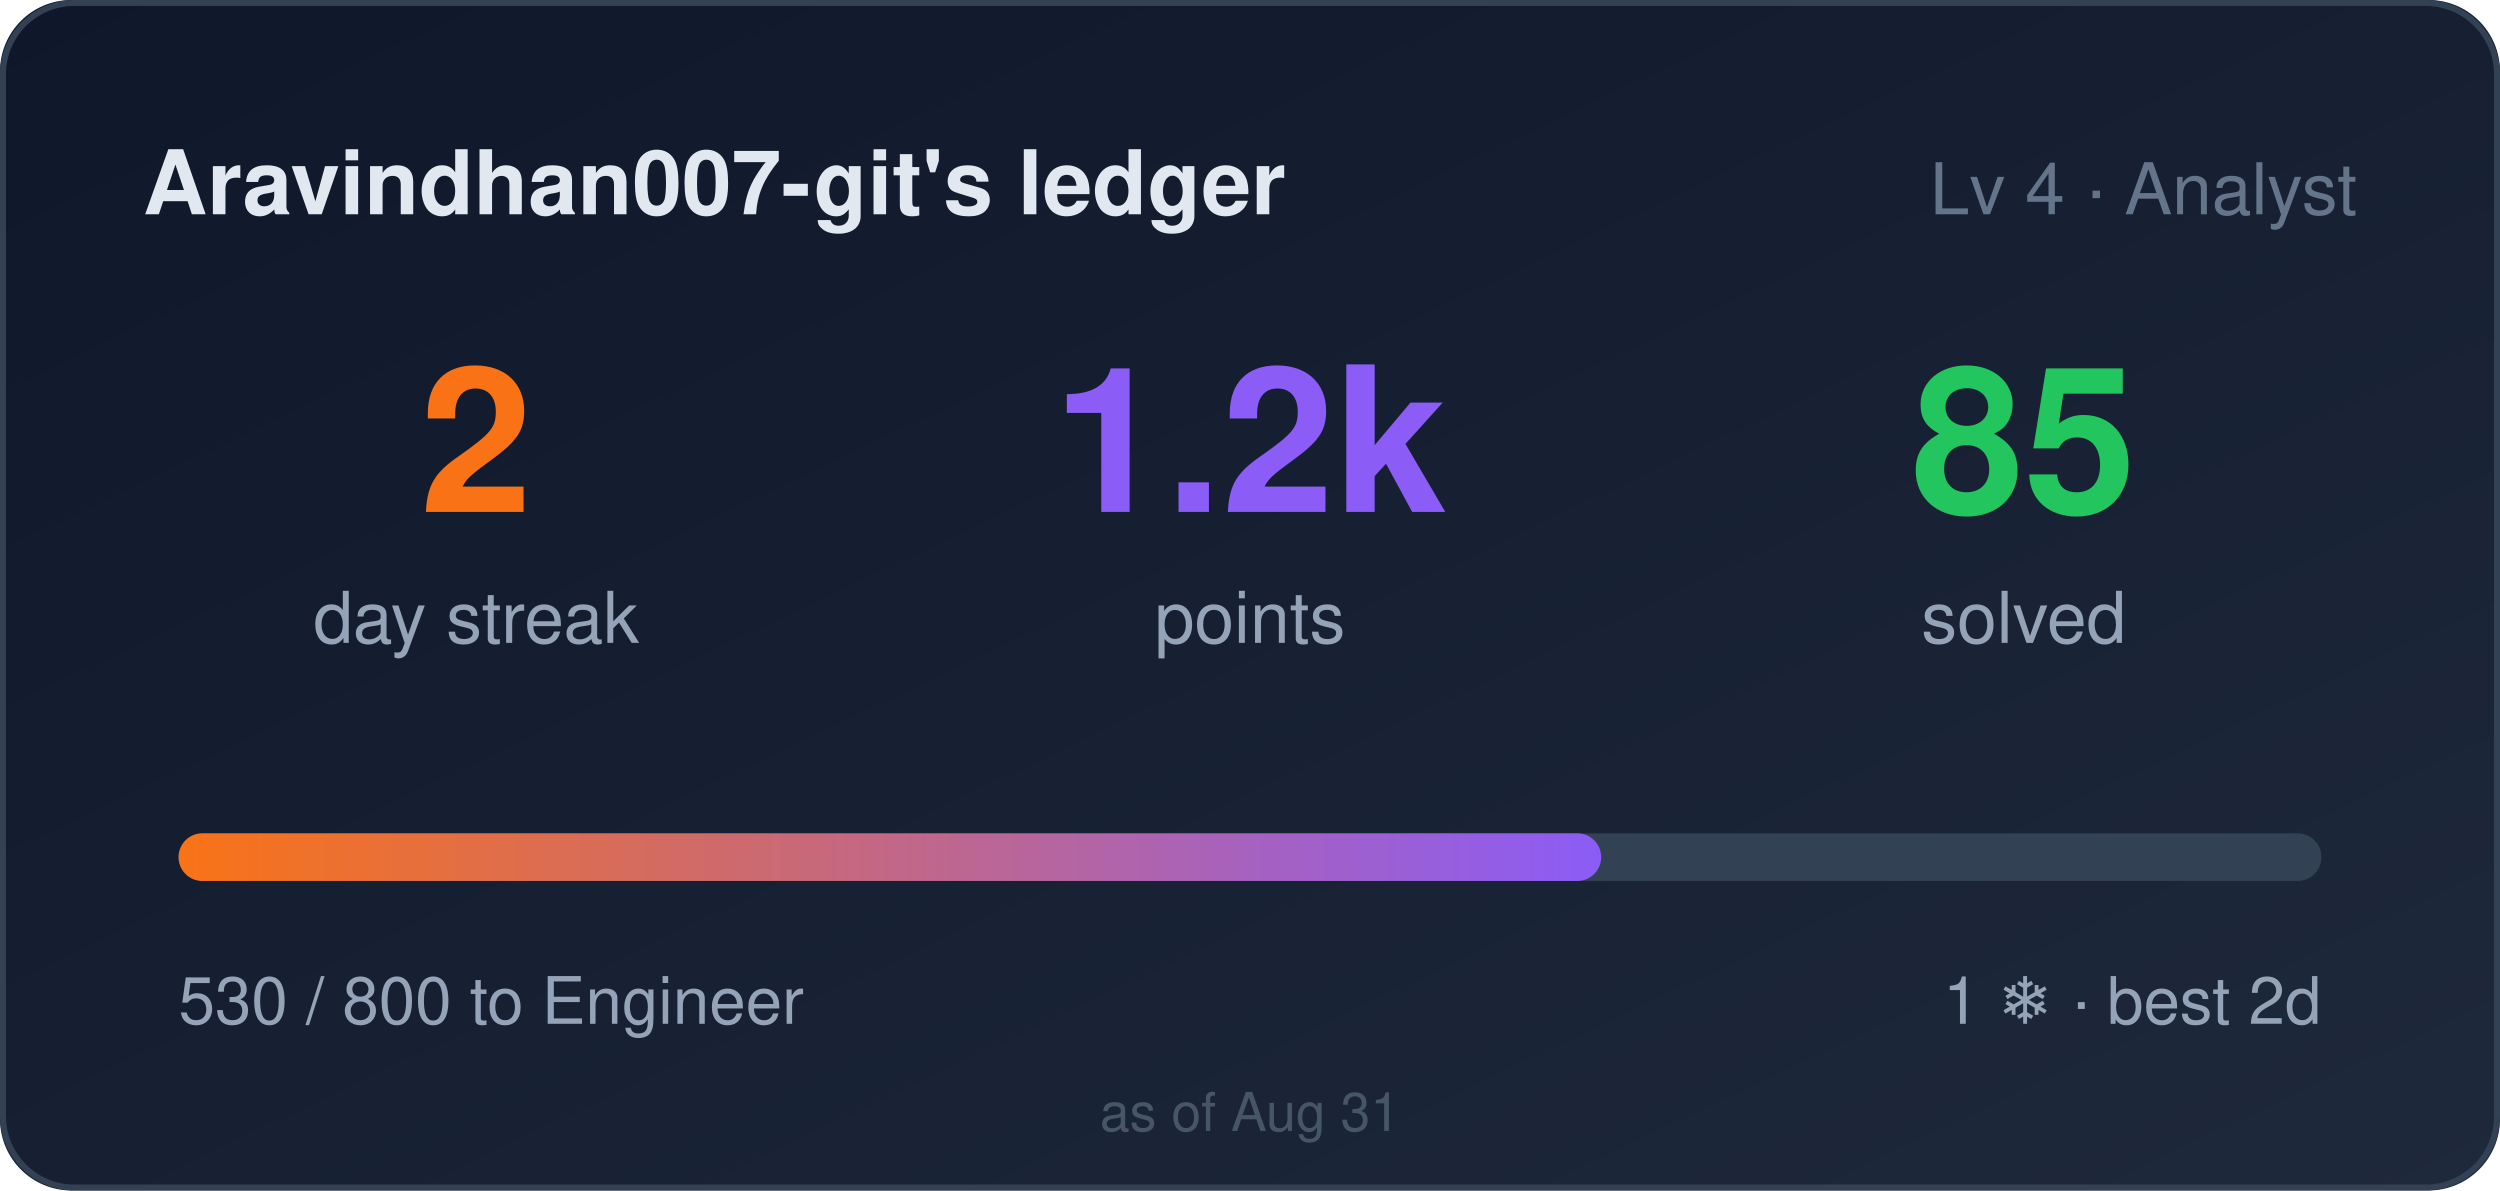
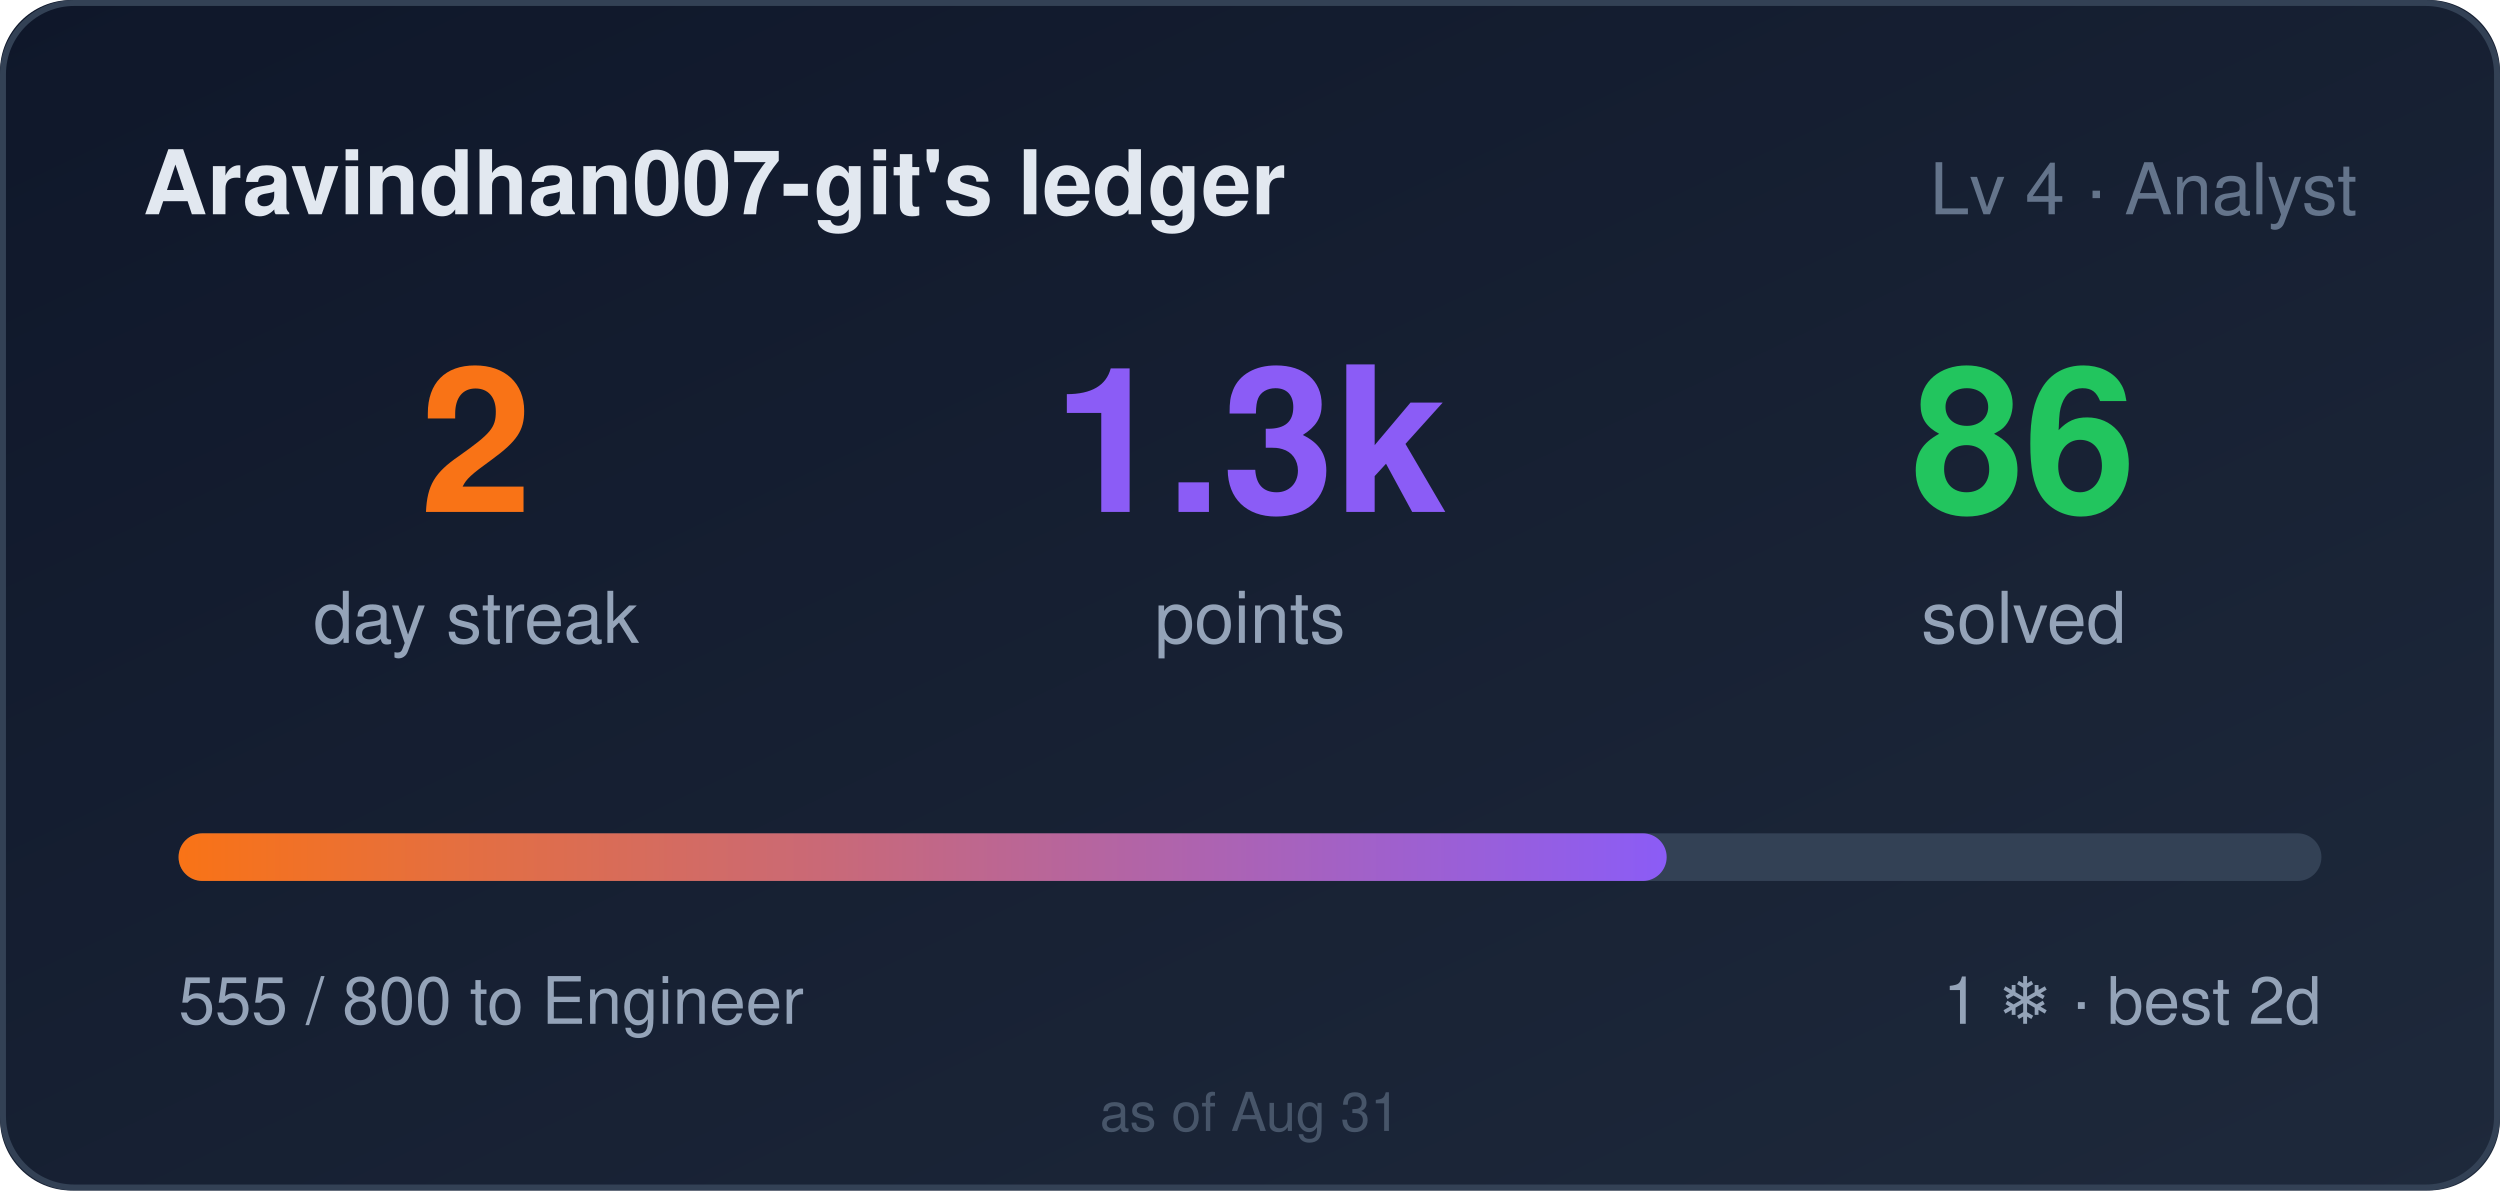
- <svg xmlns="http://www.w3.org/2000/svg" width="420" height="200" role="img" aria-label="Aravindhan007-git's ledger: 2 day streak, 1230 points">
+ <svg xmlns="http://www.w3.org/2000/svg" width="420" height="200" role="img" aria-label="Aravindhan007-git's ledger: 2 day streak, 1255 points">
  <style>
    .bar,.n{transform-box:fill-box}
    .bar{transform-origin:left center}
    @media (prefers-reduced-motion: no-preference){
      .bar{animation:cl-grow .9s cubic-bezier(.22,1,.36,1) both}
      .n{animation:cl-rise .5s ease-out both}
      .n2{animation-delay:.08s}
      .n3{animation-delay:.16s}
    }
    @keyframes cl-grow{from{transform:scaleX(0)}to{transform:scaleX(1)}}
    @keyframes cl-rise{from{opacity:0;transform:translateY(6px)}to{opacity:1;transform:none}}
  </style>
  <defs>
    <linearGradient id="bg" x1="0" y1="0" x2="1" y2="1">
      <stop offset="0" stop-color="#0f172a" />
      <stop offset="1" stop-color="#1e293b" />
    </linearGradient>
    <linearGradient id="bar" x1="0" y1="0" x2="1" y2="0">
      <stop offset="0" stop-color="#f97316" />
      <stop offset="1" stop-color="#8b5cf6" />
    </linearGradient>
  </defs>
  <rect width="420" height="200" rx="12" fill="url(#bg)" />
  <rect x="0.5" y="0.5" width="419" height="199" rx="12" fill="none" stroke="#334155" />
  <text x="24" y="36" fill="#e2e8f0" font-size="15" font-weight="600" font-family="Segoe UI,Helvetica,Arial,sans-serif">Aravindhan007-git's ledger</text>
  <text x="396" y="36" fill="#64748b" font-size="12" text-anchor="end" font-family="Segoe UI,Helvetica,Arial,sans-serif">Lv 4 · Analyst</text>
  <g font-family="Segoe UI,Helvetica,Arial,sans-serif">
    <text class="n n1" x="80" y="86" fill="#f97316" font-size="34" font-weight="700" text-anchor="middle">2</text>
    <text x="80" y="108" fill="#94a3b8" font-size="12" text-anchor="middle">day streak</text>
-     <text class="n n2" x="210" y="86" fill="#8b5cf6" font-size="34" font-weight="700" text-anchor="middle">1.2k</text>
+     <text class="n n2" x="210" y="86" fill="#8b5cf6" font-size="34" font-weight="700" text-anchor="middle">1.3k</text>
    <text x="210" y="108" fill="#94a3b8" font-size="12" text-anchor="middle">points</text>
-     <text class="n n3" x="340" y="86" fill="#22c55e" font-size="34" font-weight="700" text-anchor="middle">85</text>
+     <text class="n n3" x="340" y="86" fill="#22c55e" font-size="34" font-weight="700" text-anchor="middle">86</text>
    <text x="340" y="108" fill="#94a3b8" font-size="12" text-anchor="middle">solved</text>
  </g>
  <rect x="30" y="140" width="360" height="8" rx="4" fill="#334155" />
-   <rect class="bar" x="30" y="140" width="239" height="8" rx="4" fill="url(#bar)" />
-   <text x="30" y="172" fill="#94a3b8" font-size="11" font-family="Segoe UI,Helvetica,Arial,sans-serif">530 / 800 to Engineer</text>
+   <rect class="bar" x="30" y="140" width="250" height="8" rx="4" fill="url(#bar)" />
+   <text x="30" y="172" fill="#94a3b8" font-size="11" font-family="Segoe UI,Helvetica,Arial,sans-serif">555 / 800 to Engineer</text>
  <text x="390" y="172" fill="#94a3b8" font-size="11" text-anchor="end" font-family="Segoe UI,Helvetica,Arial,sans-serif">1 ❄ · best 2d</text>
  <text x="210" y="190" fill="#475569" font-size="9" text-anchor="middle" font-family="Segoe UI,Helvetica,Arial,sans-serif">as of Aug 31</text>
</svg>
